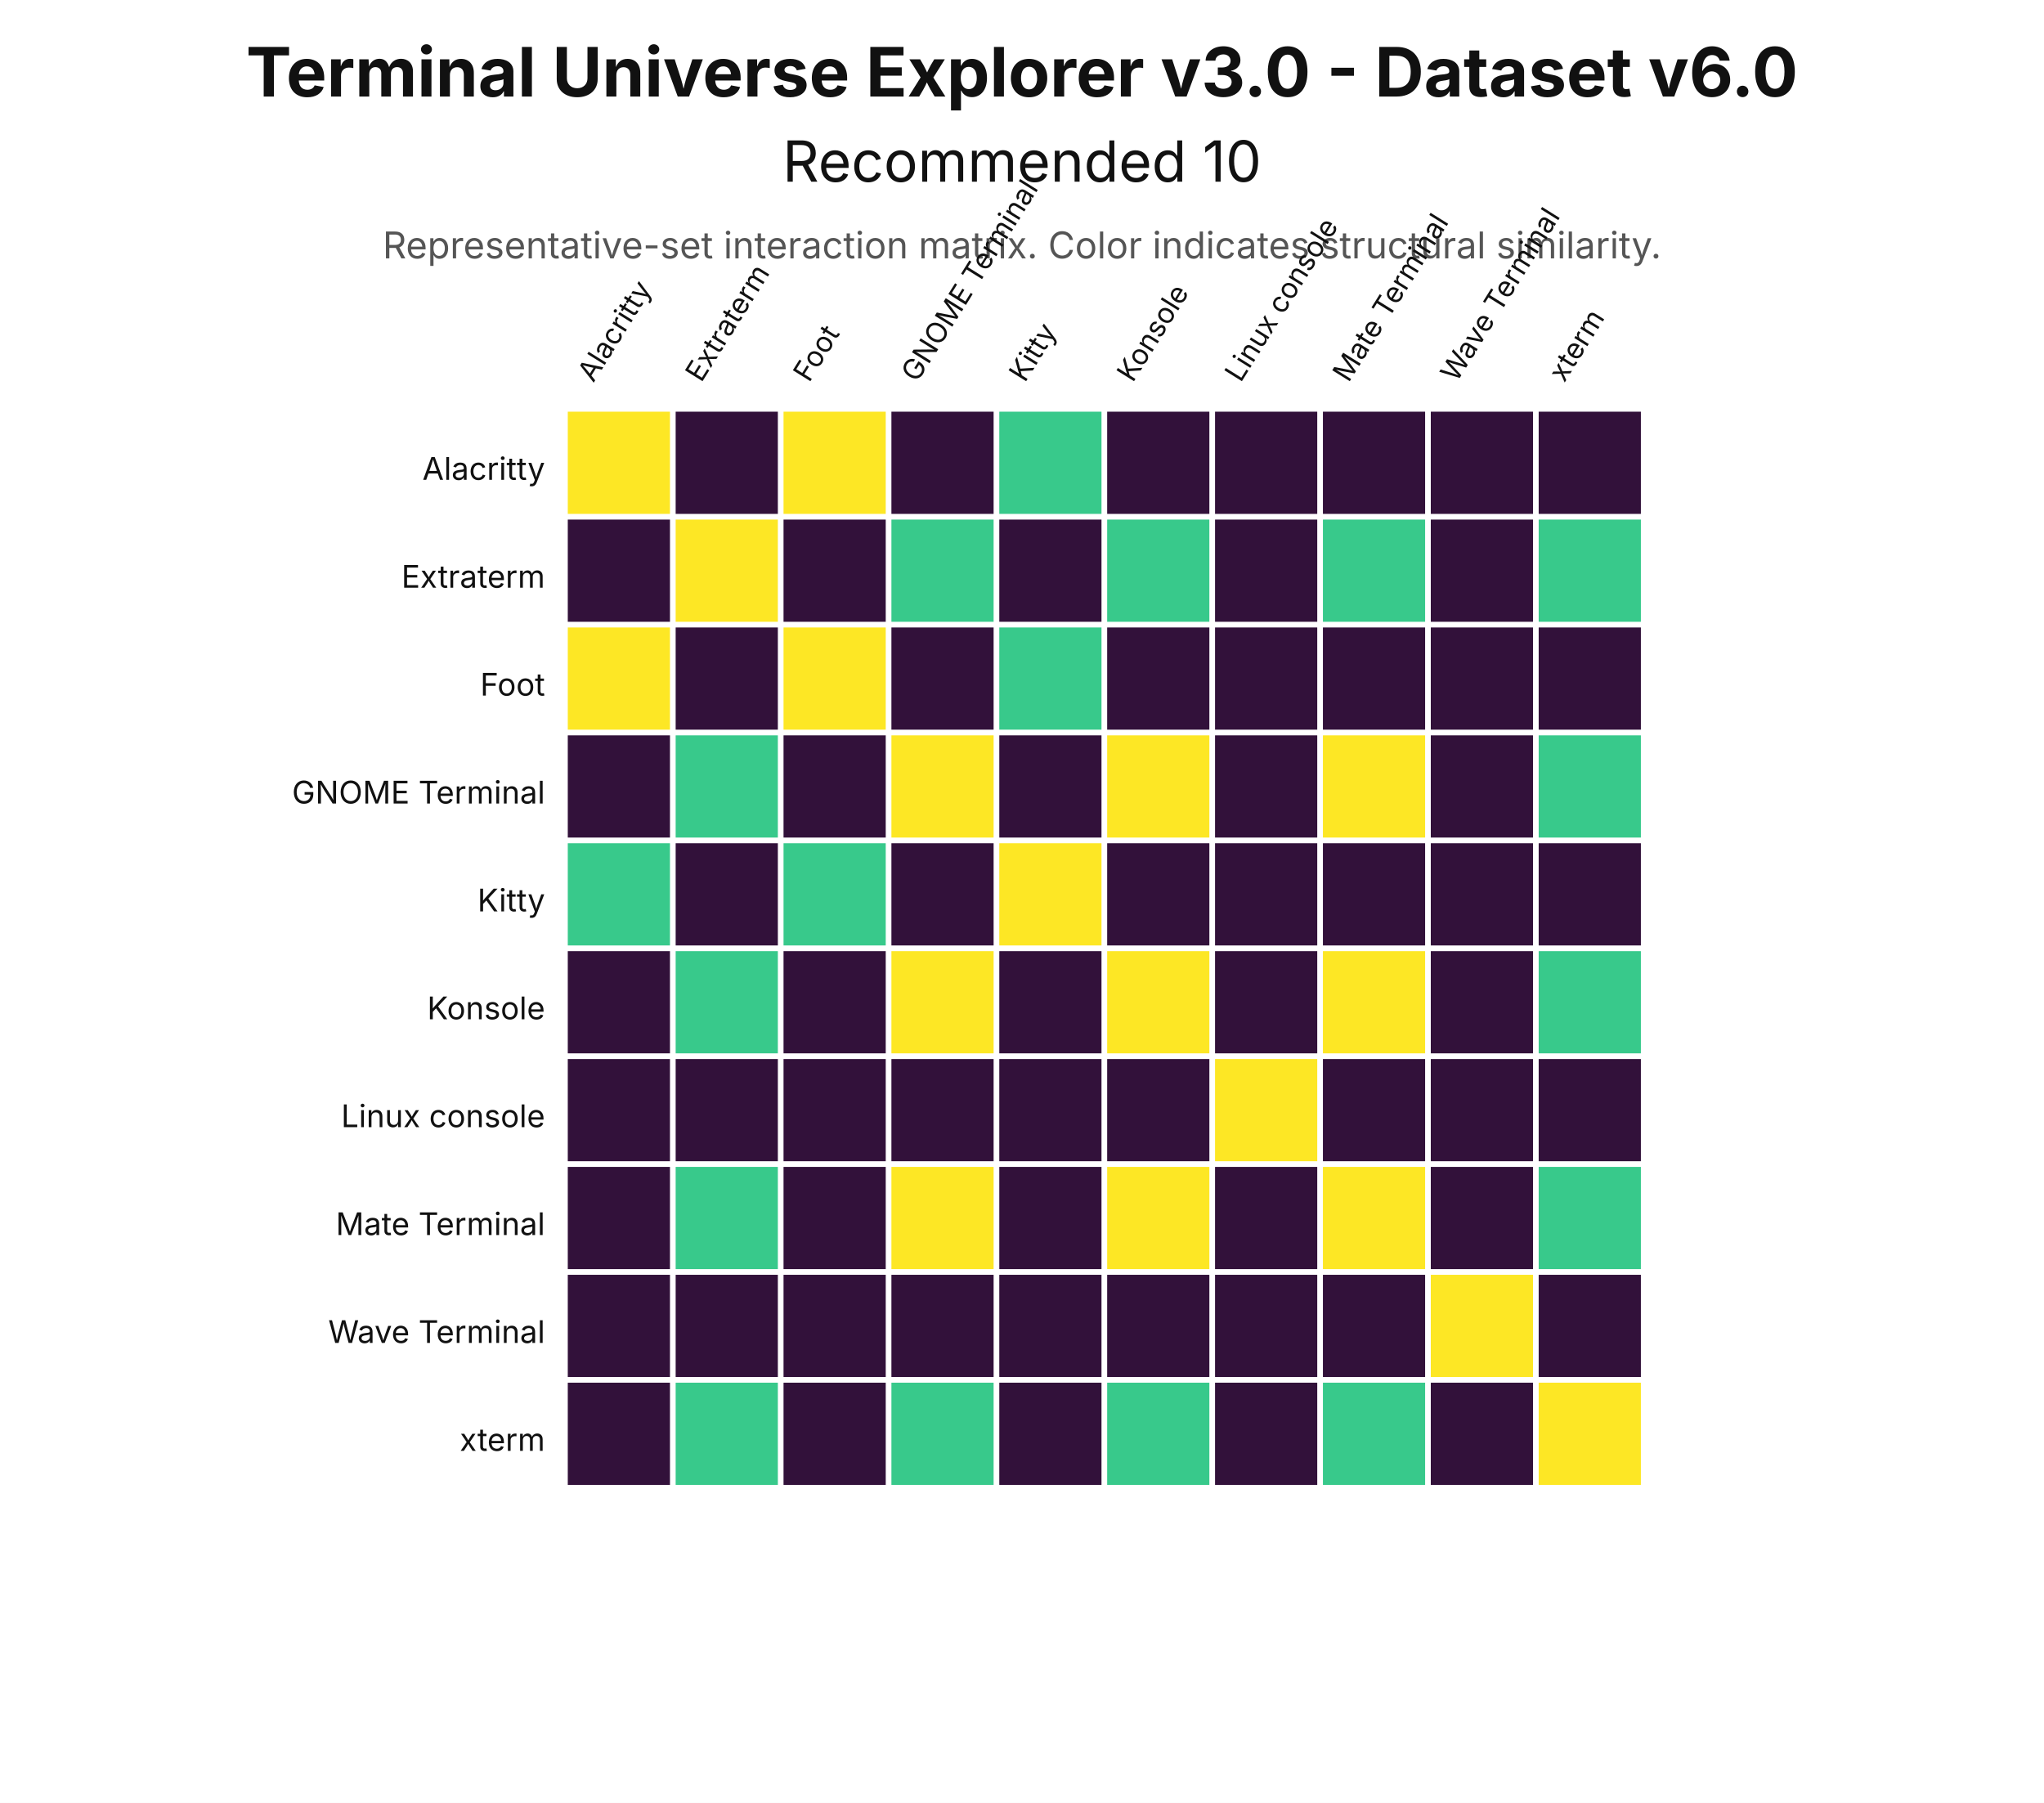
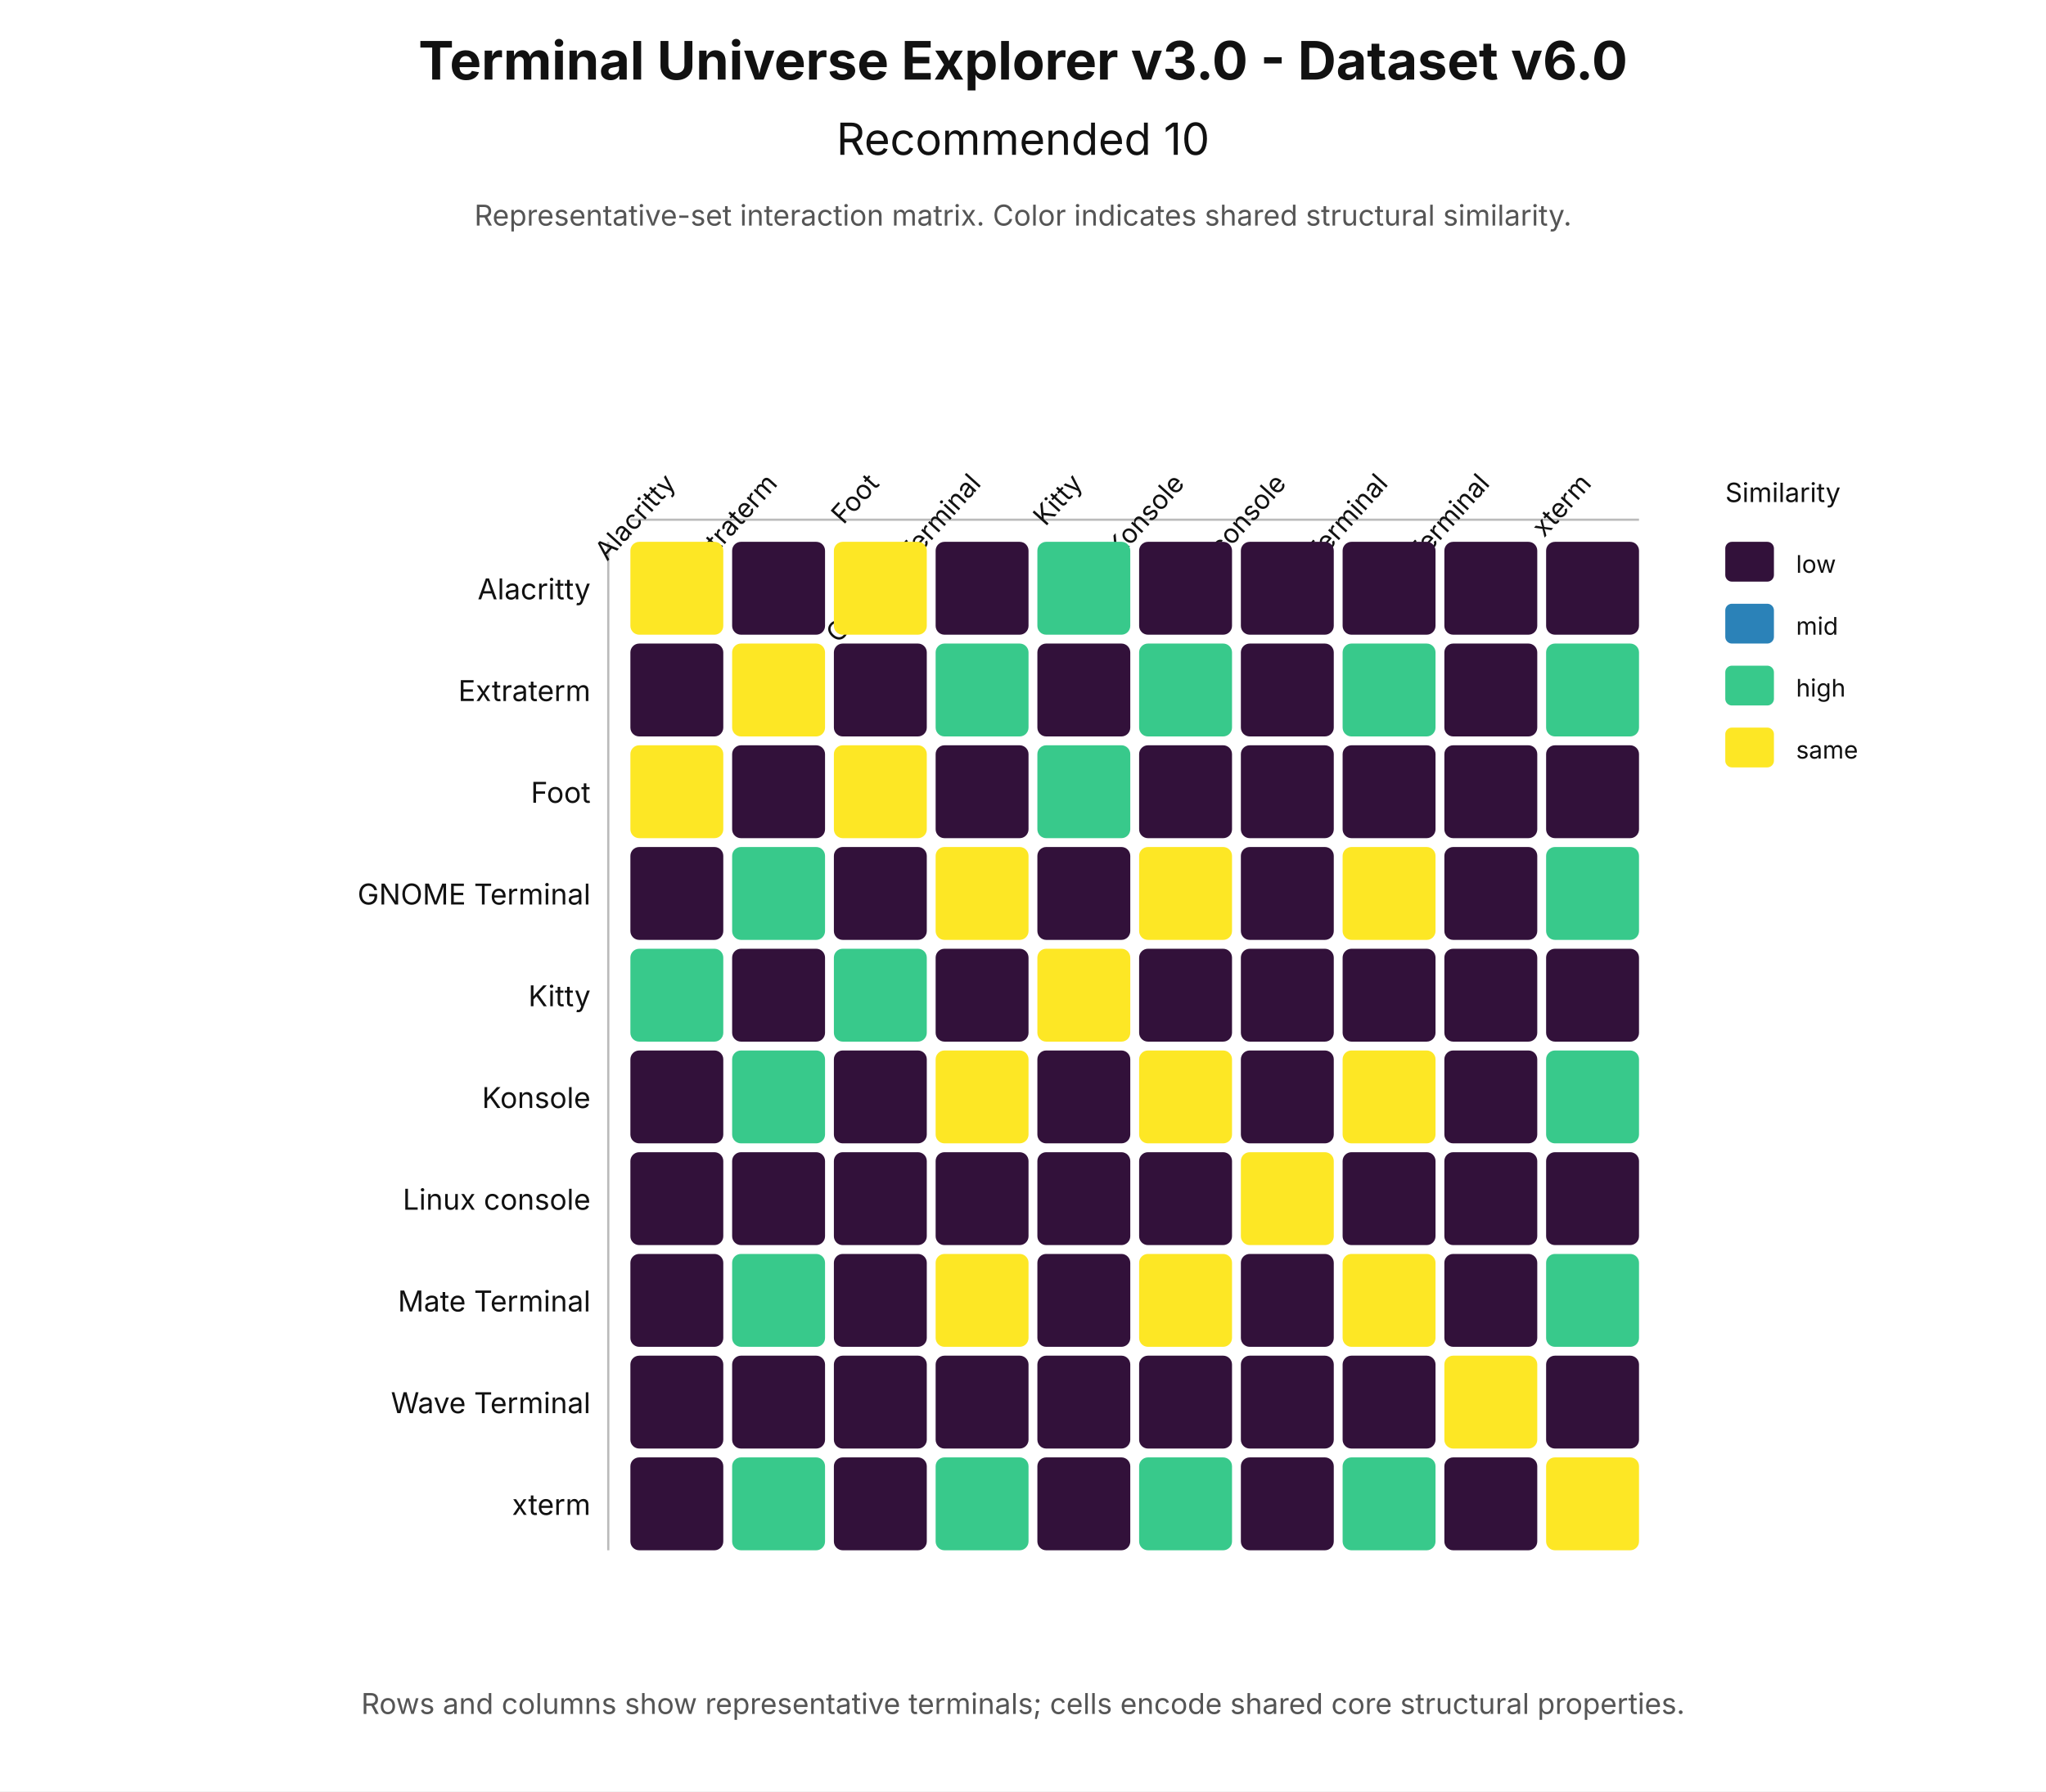
- <svg xmlns="http://www.w3.org/2000/svg" width="720" height="635" viewBox="0 0 720 635">
+ <svg xmlns="http://www.w3.org/2000/svg" width="925" height="810" viewBox="0 0 925 810">
  <rect width="100%" height="100%" fill="#ffffff" />
-   <text x="360.0" y="34" text-anchor="middle" font-family="Inter,Arial" font-size="24" font-weight="700" fill="#111">Terminal Universe Explorer v3.0 - Dataset v6.0</text>
-   <text x="360.0" y="64" text-anchor="middle" font-family="Inter,Arial" font-size="20" fill="#111">Recommended 10</text>
-   <text x="360.0" y="91" text-anchor="middle" font-family="Inter,Arial" font-size="13" fill="#555">Representative-set interaction matrix. Color indicates structural similarity.</text>
-   <text x="192" y="169" text-anchor="end" font-family="Inter,Arial" font-size="11" fill="#111">Alacritty</text>
-   <text x="209" y="135" transform="rotate(-58 209,135)" font-family="Inter,Arial" font-size="10" fill="#111">Alacritty</text>
-   <text x="192" y="207" text-anchor="end" font-family="Inter,Arial" font-size="11" fill="#111">Extraterm</text>
-   <text x="247" y="135" transform="rotate(-58 247,135)" font-family="Inter,Arial" font-size="10" fill="#111">Extraterm</text>
-   <text x="192" y="245" text-anchor="end" font-family="Inter,Arial" font-size="11" fill="#111">Foot</text>
-   <text x="285" y="135" transform="rotate(-58 285,135)" font-family="Inter,Arial" font-size="10" fill="#111">Foot</text>
-   <text x="192" y="283" text-anchor="end" font-family="Inter,Arial" font-size="11" fill="#111">GNOME Terminal</text>
-   <text x="323" y="135" transform="rotate(-58 323,135)" font-family="Inter,Arial" font-size="10" fill="#111">GNOME Terminal</text>
-   <text x="192" y="321" text-anchor="end" font-family="Inter,Arial" font-size="11" fill="#111">Kitty</text>
-   <text x="361" y="135" transform="rotate(-58 361,135)" font-family="Inter,Arial" font-size="10" fill="#111">Kitty</text>
-   <text x="192" y="359" text-anchor="end" font-family="Inter,Arial" font-size="11" fill="#111">Konsole</text>
-   <text x="399" y="135" transform="rotate(-58 399,135)" font-family="Inter,Arial" font-size="10" fill="#111">Konsole</text>
-   <text x="192" y="397" text-anchor="end" font-family="Inter,Arial" font-size="11" fill="#111">Linux console</text>
-   <text x="437" y="135" transform="rotate(-58 437,135)" font-family="Inter,Arial" font-size="10" fill="#111">Linux console</text>
-   <text x="192" y="435" text-anchor="end" font-family="Inter,Arial" font-size="11" fill="#111">Mate Terminal</text>
-   <text x="475" y="135" transform="rotate(-58 475,135)" font-family="Inter,Arial" font-size="10" fill="#111">Mate Terminal</text>
-   <text x="192" y="473" text-anchor="end" font-family="Inter,Arial" font-size="11" fill="#111">Wave Terminal</text>
-   <text x="513" y="135" transform="rotate(-58 513,135)" font-family="Inter,Arial" font-size="10" fill="#111">Wave Terminal</text>
-   <text x="192" y="511" text-anchor="end" font-family="Inter,Arial" font-size="11" fill="#111">xterm</text>
-   <text x="551" y="135" transform="rotate(-58 551,135)" font-family="Inter,Arial" font-size="10" fill="#111">xterm</text>
-   <rect x="200" y="145" width="36" height="36" fill="#fde725" />
-   <rect x="238" y="145" width="36" height="36" fill="#32113a" />
-   <rect x="276" y="145" width="36" height="36" fill="#fde725" />
-   <rect x="314" y="145" width="36" height="36" fill="#32113a" />
-   <rect x="352" y="145" width="36" height="36" fill="#38c98b" />
-   <rect x="390" y="145" width="36" height="36" fill="#32113a" />
-   <rect x="428" y="145" width="36" height="36" fill="#32113a" />
-   <rect x="466" y="145" width="36" height="36" fill="#32113a" />
-   <rect x="504" y="145" width="36" height="36" fill="#32113a" />
-   <rect x="542" y="145" width="36" height="36" fill="#32113a" />
-   <rect x="200" y="183" width="36" height="36" fill="#32113a" />
-   <rect x="238" y="183" width="36" height="36" fill="#fde725" />
-   <rect x="276" y="183" width="36" height="36" fill="#32113a" />
-   <rect x="314" y="183" width="36" height="36" fill="#38c98b" />
-   <rect x="352" y="183" width="36" height="36" fill="#32113a" />
-   <rect x="390" y="183" width="36" height="36" fill="#38c98b" />
-   <rect x="428" y="183" width="36" height="36" fill="#32113a" />
-   <rect x="466" y="183" width="36" height="36" fill="#38c98b" />
-   <rect x="504" y="183" width="36" height="36" fill="#32113a" />
-   <rect x="542" y="183" width="36" height="36" fill="#38c98b" />
-   <rect x="200" y="221" width="36" height="36" fill="#fde725" />
-   <rect x="238" y="221" width="36" height="36" fill="#32113a" />
-   <rect x="276" y="221" width="36" height="36" fill="#fde725" />
-   <rect x="314" y="221" width="36" height="36" fill="#32113a" />
-   <rect x="352" y="221" width="36" height="36" fill="#38c98b" />
-   <rect x="390" y="221" width="36" height="36" fill="#32113a" />
-   <rect x="428" y="221" width="36" height="36" fill="#32113a" />
-   <rect x="466" y="221" width="36" height="36" fill="#32113a" />
-   <rect x="504" y="221" width="36" height="36" fill="#32113a" />
-   <rect x="542" y="221" width="36" height="36" fill="#32113a" />
-   <rect x="200" y="259" width="36" height="36" fill="#32113a" />
-   <rect x="238" y="259" width="36" height="36" fill="#38c98b" />
-   <rect x="276" y="259" width="36" height="36" fill="#32113a" />
-   <rect x="314" y="259" width="36" height="36" fill="#fde725" />
-   <rect x="352" y="259" width="36" height="36" fill="#32113a" />
-   <rect x="390" y="259" width="36" height="36" fill="#fde725" />
-   <rect x="428" y="259" width="36" height="36" fill="#32113a" />
-   <rect x="466" y="259" width="36" height="36" fill="#fde725" />
-   <rect x="504" y="259" width="36" height="36" fill="#32113a" />
-   <rect x="542" y="259" width="36" height="36" fill="#38c98b" />
-   <rect x="200" y="297" width="36" height="36" fill="#38c98b" />
-   <rect x="238" y="297" width="36" height="36" fill="#32113a" />
-   <rect x="276" y="297" width="36" height="36" fill="#38c98b" />
-   <rect x="314" y="297" width="36" height="36" fill="#32113a" />
-   <rect x="352" y="297" width="36" height="36" fill="#fde725" />
-   <rect x="390" y="297" width="36" height="36" fill="#32113a" />
-   <rect x="428" y="297" width="36" height="36" fill="#32113a" />
-   <rect x="466" y="297" width="36" height="36" fill="#32113a" />
-   <rect x="504" y="297" width="36" height="36" fill="#32113a" />
-   <rect x="542" y="297" width="36" height="36" fill="#32113a" />
-   <rect x="200" y="335" width="36" height="36" fill="#32113a" />
-   <rect x="238" y="335" width="36" height="36" fill="#38c98b" />
-   <rect x="276" y="335" width="36" height="36" fill="#32113a" />
-   <rect x="314" y="335" width="36" height="36" fill="#fde725" />
-   <rect x="352" y="335" width="36" height="36" fill="#32113a" />
-   <rect x="390" y="335" width="36" height="36" fill="#fde725" />
-   <rect x="428" y="335" width="36" height="36" fill="#32113a" />
-   <rect x="466" y="335" width="36" height="36" fill="#fde725" />
-   <rect x="504" y="335" width="36" height="36" fill="#32113a" />
-   <rect x="542" y="335" width="36" height="36" fill="#38c98b" />
-   <rect x="200" y="373" width="36" height="36" fill="#32113a" />
-   <rect x="238" y="373" width="36" height="36" fill="#32113a" />
-   <rect x="276" y="373" width="36" height="36" fill="#32113a" />
-   <rect x="314" y="373" width="36" height="36" fill="#32113a" />
-   <rect x="352" y="373" width="36" height="36" fill="#32113a" />
-   <rect x="390" y="373" width="36" height="36" fill="#32113a" />
-   <rect x="428" y="373" width="36" height="36" fill="#fde725" />
-   <rect x="466" y="373" width="36" height="36" fill="#32113a" />
-   <rect x="504" y="373" width="36" height="36" fill="#32113a" />
-   <rect x="542" y="373" width="36" height="36" fill="#32113a" />
-   <rect x="200" y="411" width="36" height="36" fill="#32113a" />
-   <rect x="238" y="411" width="36" height="36" fill="#38c98b" />
-   <rect x="276" y="411" width="36" height="36" fill="#32113a" />
-   <rect x="314" y="411" width="36" height="36" fill="#fde725" />
-   <rect x="352" y="411" width="36" height="36" fill="#32113a" />
-   <rect x="390" y="411" width="36" height="36" fill="#fde725" />
-   <rect x="428" y="411" width="36" height="36" fill="#32113a" />
-   <rect x="466" y="411" width="36" height="36" fill="#fde725" />
-   <rect x="504" y="411" width="36" height="36" fill="#32113a" />
-   <rect x="542" y="411" width="36" height="36" fill="#38c98b" />
-   <rect x="200" y="449" width="36" height="36" fill="#32113a" />
-   <rect x="238" y="449" width="36" height="36" fill="#32113a" />
-   <rect x="276" y="449" width="36" height="36" fill="#32113a" />
-   <rect x="314" y="449" width="36" height="36" fill="#32113a" />
-   <rect x="352" y="449" width="36" height="36" fill="#32113a" />
-   <rect x="390" y="449" width="36" height="36" fill="#32113a" />
-   <rect x="428" y="449" width="36" height="36" fill="#32113a" />
-   <rect x="466" y="449" width="36" height="36" fill="#32113a" />
-   <rect x="504" y="449" width="36" height="36" fill="#fde725" />
-   <rect x="542" y="449" width="36" height="36" fill="#32113a" />
-   <rect x="200" y="487" width="36" height="36" fill="#32113a" />
-   <rect x="238" y="487" width="36" height="36" fill="#38c98b" />
-   <rect x="276" y="487" width="36" height="36" fill="#32113a" />
-   <rect x="314" y="487" width="36" height="36" fill="#38c98b" />
-   <rect x="352" y="487" width="36" height="36" fill="#32113a" />
-   <rect x="390" y="487" width="36" height="36" fill="#38c98b" />
-   <rect x="428" y="487" width="36" height="36" fill="#32113a" />
-   <rect x="466" y="487" width="36" height="36" fill="#38c98b" />
-   <rect x="504" y="487" width="36" height="36" fill="#32113a" />
-   <rect x="542" y="487" width="36" height="36" fill="#fde725" />
+   <text x="462.5" y="36" text-anchor="middle" font-family="Inter,Arial" font-size="24" font-weight="700" fill="#111">Terminal Universe Explorer v3.0 - Dataset v6.0</text>
+   <text x="462.5" y="70" text-anchor="middle" font-family="Inter,Arial" font-size="20" fill="#111">Recommended 10</text>
+   <text x="462.5" y="102" text-anchor="middle" font-family="Inter,Arial" font-size="13" fill="#555">Representative-set interaction matrix. Color indicates shared structural similarity.</text>
+   <line x1="285" y1="235" x2="741" y2="235" stroke="#bbb" />
+   <line x1="275" y1="245" x2="275" y2="701" stroke="#bbb" />
+   <text x="267" y="271.0" text-anchor="end" font-family="Inter,Arial" font-size="13" fill="#111">Alacritty</text>
+   <text x="267" y="317.0" text-anchor="end" font-family="Inter,Arial" font-size="13" fill="#111">Extraterm</text>
+   <text x="267" y="363.0" text-anchor="end" font-family="Inter,Arial" font-size="13" fill="#111">Foot</text>
+   <text x="267" y="409.0" text-anchor="end" font-family="Inter,Arial" font-size="13" fill="#111">GNOME Terminal</text>
+   <text x="267" y="455.0" text-anchor="end" font-family="Inter,Arial" font-size="13" fill="#111">Kitty</text>
+   <text x="267" y="501.0" text-anchor="end" font-family="Inter,Arial" font-size="13" fill="#111">Konsole</text>
+   <text x="267" y="547.0" text-anchor="end" font-family="Inter,Arial" font-size="13" fill="#111">Linux console</text>
+   <text x="267" y="593.0" text-anchor="end" font-family="Inter,Arial" font-size="13" fill="#111">Mate Terminal</text>
+   <text x="267" y="639.0" text-anchor="end" font-family="Inter,Arial" font-size="13" fill="#111">Wave Terminal</text>
+   <text x="267" y="685.0" text-anchor="end" font-family="Inter,Arial" font-size="13" fill="#111">xterm</text>
+   <text x="306.0" y="219" text-anchor="end" font-family="Inter,Arial" font-size="12" fill="#111" transform="rotate(-48 306.0,219)">Alacritty</text>
+   <text x="352.0" y="219" text-anchor="end" font-family="Inter,Arial" font-size="12" fill="#111" transform="rotate(-48 352.0,219)">Extraterm</text>
+   <text x="398.0" y="219" text-anchor="end" font-family="Inter,Arial" font-size="12" fill="#111" transform="rotate(-48 398.0,219)">Foot</text>
+   <text x="444.0" y="219" text-anchor="end" font-family="Inter,Arial" font-size="12" fill="#111" transform="rotate(-48 444.0,219)">GNOME Terminal</text>
+   <text x="490.0" y="219" text-anchor="end" font-family="Inter,Arial" font-size="12" fill="#111" transform="rotate(-48 490.0,219)">Kitty</text>
+   <text x="536.0" y="219" text-anchor="end" font-family="Inter,Arial" font-size="12" fill="#111" transform="rotate(-48 536.0,219)">Konsole</text>
+   <text x="582.0" y="219" text-anchor="end" font-family="Inter,Arial" font-size="12" fill="#111" transform="rotate(-48 582.0,219)">Linux console</text>
+   <text x="628.0" y="219" text-anchor="end" font-family="Inter,Arial" font-size="12" fill="#111" transform="rotate(-48 628.0,219)">Mate Terminal</text>
+   <text x="674.0" y="219" text-anchor="end" font-family="Inter,Arial" font-size="12" fill="#111" transform="rotate(-48 674.0,219)">Wave Terminal</text>
+   <text x="720.0" y="219" text-anchor="end" font-family="Inter,Arial" font-size="12" fill="#111" transform="rotate(-48 720.0,219)">xterm</text>
+   <rect x="285" y="245" width="42" height="42" rx="4" fill="#fde725" />
+   <rect x="331" y="245" width="42" height="42" rx="4" fill="#32113a" />
+   <rect x="377" y="245" width="42" height="42" rx="4" fill="#fde725" />
+   <rect x="423" y="245" width="42" height="42" rx="4" fill="#32113a" />
+   <rect x="469" y="245" width="42" height="42" rx="4" fill="#38c98b" />
+   <rect x="515" y="245" width="42" height="42" rx="4" fill="#32113a" />
+   <rect x="561" y="245" width="42" height="42" rx="4" fill="#32113a" />
+   <rect x="607" y="245" width="42" height="42" rx="4" fill="#32113a" />
+   <rect x="653" y="245" width="42" height="42" rx="4" fill="#32113a" />
+   <rect x="699" y="245" width="42" height="42" rx="4" fill="#32113a" />
+   <rect x="285" y="291" width="42" height="42" rx="4" fill="#32113a" />
+   <rect x="331" y="291" width="42" height="42" rx="4" fill="#fde725" />
+   <rect x="377" y="291" width="42" height="42" rx="4" fill="#32113a" />
+   <rect x="423" y="291" width="42" height="42" rx="4" fill="#38c98b" />
+   <rect x="469" y="291" width="42" height="42" rx="4" fill="#32113a" />
+   <rect x="515" y="291" width="42" height="42" rx="4" fill="#38c98b" />
+   <rect x="561" y="291" width="42" height="42" rx="4" fill="#32113a" />
+   <rect x="607" y="291" width="42" height="42" rx="4" fill="#38c98b" />
+   <rect x="653" y="291" width="42" height="42" rx="4" fill="#32113a" />
+   <rect x="699" y="291" width="42" height="42" rx="4" fill="#38c98b" />
+   <rect x="285" y="337" width="42" height="42" rx="4" fill="#fde725" />
+   <rect x="331" y="337" width="42" height="42" rx="4" fill="#32113a" />
+   <rect x="377" y="337" width="42" height="42" rx="4" fill="#fde725" />
+   <rect x="423" y="337" width="42" height="42" rx="4" fill="#32113a" />
+   <rect x="469" y="337" width="42" height="42" rx="4" fill="#38c98b" />
+   <rect x="515" y="337" width="42" height="42" rx="4" fill="#32113a" />
+   <rect x="561" y="337" width="42" height="42" rx="4" fill="#32113a" />
+   <rect x="607" y="337" width="42" height="42" rx="4" fill="#32113a" />
+   <rect x="653" y="337" width="42" height="42" rx="4" fill="#32113a" />
+   <rect x="699" y="337" width="42" height="42" rx="4" fill="#32113a" />
+   <rect x="285" y="383" width="42" height="42" rx="4" fill="#32113a" />
+   <rect x="331" y="383" width="42" height="42" rx="4" fill="#38c98b" />
+   <rect x="377" y="383" width="42" height="42" rx="4" fill="#32113a" />
+   <rect x="423" y="383" width="42" height="42" rx="4" fill="#fde725" />
+   <rect x="469" y="383" width="42" height="42" rx="4" fill="#32113a" />
+   <rect x="515" y="383" width="42" height="42" rx="4" fill="#fde725" />
+   <rect x="561" y="383" width="42" height="42" rx="4" fill="#32113a" />
+   <rect x="607" y="383" width="42" height="42" rx="4" fill="#fde725" />
+   <rect x="653" y="383" width="42" height="42" rx="4" fill="#32113a" />
+   <rect x="699" y="383" width="42" height="42" rx="4" fill="#38c98b" />
+   <rect x="285" y="429" width="42" height="42" rx="4" fill="#38c98b" />
+   <rect x="331" y="429" width="42" height="42" rx="4" fill="#32113a" />
+   <rect x="377" y="429" width="42" height="42" rx="4" fill="#38c98b" />
+   <rect x="423" y="429" width="42" height="42" rx="4" fill="#32113a" />
+   <rect x="469" y="429" width="42" height="42" rx="4" fill="#fde725" />
+   <rect x="515" y="429" width="42" height="42" rx="4" fill="#32113a" />
+   <rect x="561" y="429" width="42" height="42" rx="4" fill="#32113a" />
+   <rect x="607" y="429" width="42" height="42" rx="4" fill="#32113a" />
+   <rect x="653" y="429" width="42" height="42" rx="4" fill="#32113a" />
+   <rect x="699" y="429" width="42" height="42" rx="4" fill="#32113a" />
+   <rect x="285" y="475" width="42" height="42" rx="4" fill="#32113a" />
+   <rect x="331" y="475" width="42" height="42" rx="4" fill="#38c98b" />
+   <rect x="377" y="475" width="42" height="42" rx="4" fill="#32113a" />
+   <rect x="423" y="475" width="42" height="42" rx="4" fill="#fde725" />
+   <rect x="469" y="475" width="42" height="42" rx="4" fill="#32113a" />
+   <rect x="515" y="475" width="42" height="42" rx="4" fill="#fde725" />
+   <rect x="561" y="475" width="42" height="42" rx="4" fill="#32113a" />
+   <rect x="607" y="475" width="42" height="42" rx="4" fill="#fde725" />
+   <rect x="653" y="475" width="42" height="42" rx="4" fill="#32113a" />
+   <rect x="699" y="475" width="42" height="42" rx="4" fill="#38c98b" />
+   <rect x="285" y="521" width="42" height="42" rx="4" fill="#32113a" />
+   <rect x="331" y="521" width="42" height="42" rx="4" fill="#32113a" />
+   <rect x="377" y="521" width="42" height="42" rx="4" fill="#32113a" />
+   <rect x="423" y="521" width="42" height="42" rx="4" fill="#32113a" />
+   <rect x="469" y="521" width="42" height="42" rx="4" fill="#32113a" />
+   <rect x="515" y="521" width="42" height="42" rx="4" fill="#32113a" />
+   <rect x="561" y="521" width="42" height="42" rx="4" fill="#fde725" />
+   <rect x="607" y="521" width="42" height="42" rx="4" fill="#32113a" />
+   <rect x="653" y="521" width="42" height="42" rx="4" fill="#32113a" />
+   <rect x="699" y="521" width="42" height="42" rx="4" fill="#32113a" />
+   <rect x="285" y="567" width="42" height="42" rx="4" fill="#32113a" />
+   <rect x="331" y="567" width="42" height="42" rx="4" fill="#38c98b" />
+   <rect x="377" y="567" width="42" height="42" rx="4" fill="#32113a" />
+   <rect x="423" y="567" width="42" height="42" rx="4" fill="#fde725" />
+   <rect x="469" y="567" width="42" height="42" rx="4" fill="#32113a" />
+   <rect x="515" y="567" width="42" height="42" rx="4" fill="#fde725" />
+   <rect x="561" y="567" width="42" height="42" rx="4" fill="#32113a" />
+   <rect x="607" y="567" width="42" height="42" rx="4" fill="#fde725" />
+   <rect x="653" y="567" width="42" height="42" rx="4" fill="#32113a" />
+   <rect x="699" y="567" width="42" height="42" rx="4" fill="#38c98b" />
+   <rect x="285" y="613" width="42" height="42" rx="4" fill="#32113a" />
+   <rect x="331" y="613" width="42" height="42" rx="4" fill="#32113a" />
+   <rect x="377" y="613" width="42" height="42" rx="4" fill="#32113a" />
+   <rect x="423" y="613" width="42" height="42" rx="4" fill="#32113a" />
+   <rect x="469" y="613" width="42" height="42" rx="4" fill="#32113a" />
+   <rect x="515" y="613" width="42" height="42" rx="4" fill="#32113a" />
+   <rect x="561" y="613" width="42" height="42" rx="4" fill="#32113a" />
+   <rect x="607" y="613" width="42" height="42" rx="4" fill="#32113a" />
+   <rect x="653" y="613" width="42" height="42" rx="4" fill="#fde725" />
+   <rect x="699" y="613" width="42" height="42" rx="4" fill="#32113a" />
+   <rect x="285" y="659" width="42" height="42" rx="4" fill="#32113a" />
+   <rect x="331" y="659" width="42" height="42" rx="4" fill="#38c98b" />
+   <rect x="377" y="659" width="42" height="42" rx="4" fill="#32113a" />
+   <rect x="423" y="659" width="42" height="42" rx="4" fill="#38c98b" />
+   <rect x="469" y="659" width="42" height="42" rx="4" fill="#32113a" />
+   <rect x="515" y="659" width="42" height="42" rx="4" fill="#38c98b" />
+   <rect x="561" y="659" width="42" height="42" rx="4" fill="#32113a" />
+   <rect x="607" y="659" width="42" height="42" rx="4" fill="#38c98b" />
+   <rect x="653" y="659" width="42" height="42" rx="4" fill="#32113a" />
+   <rect x="699" y="659" width="42" height="42" rx="4" fill="#fde725" />
+   <text x="780" y="227" font-family="Inter,Arial" font-size="12" fill="#111">Similarity</text>
+   <rect x="780" y="245" width="22" height="18" rx="3" fill="#32113a" />
+   <text x="812" y="259" font-family="Inter,Arial" font-size="11" fill="#111">low</text>
+   <rect x="780" y="273" width="22" height="18" rx="3" fill="#2b82b8" />
+   <text x="812" y="287" font-family="Inter,Arial" font-size="11" fill="#111">mid</text>
+   <rect x="780" y="301" width="22" height="18" rx="3" fill="#38c98b" />
+   <text x="812" y="315" font-family="Inter,Arial" font-size="11" fill="#111">high</text>
+   <rect x="780" y="329" width="22" height="18" rx="3" fill="#fde725" />
+   <text x="812" y="343" font-family="Inter,Arial" font-size="11" fill="#111">same</text>
+   <text x="462.5" y="775" text-anchor="middle" font-family="Inter,Arial" font-size="13" fill="#555">Rows and columns show representative terminals; cells encode shared core structural properties.</text>
</svg>
